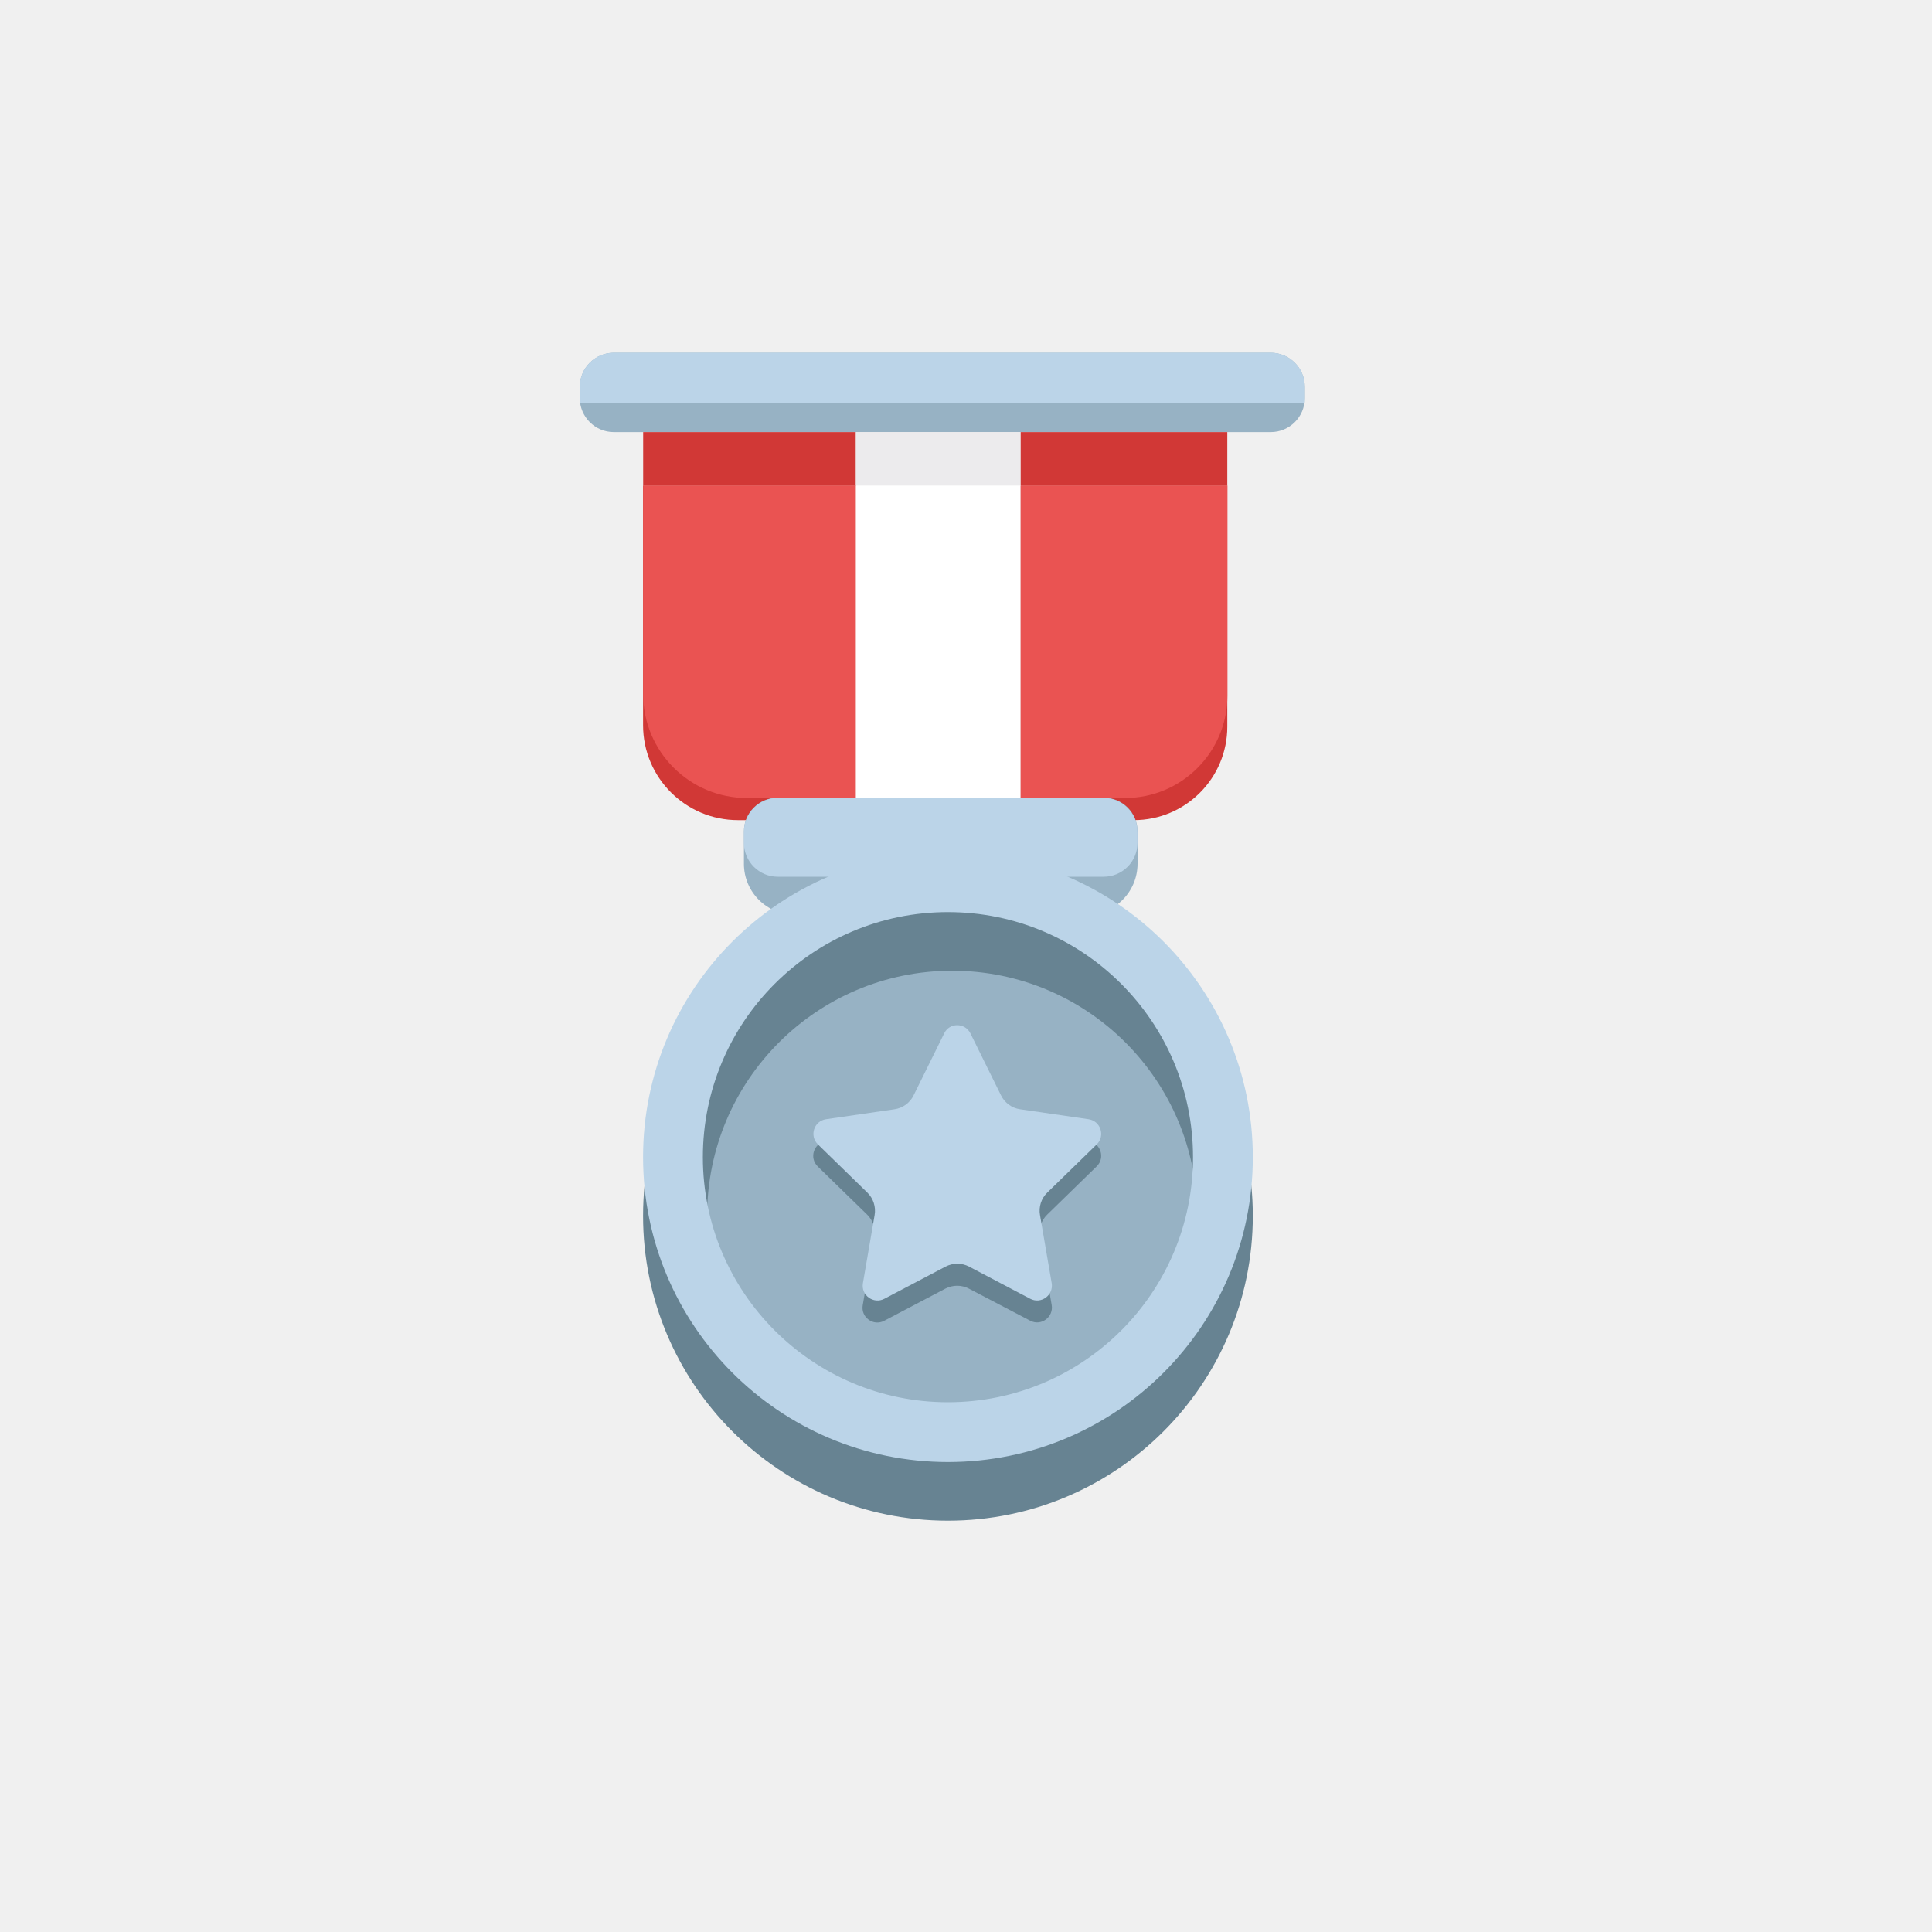
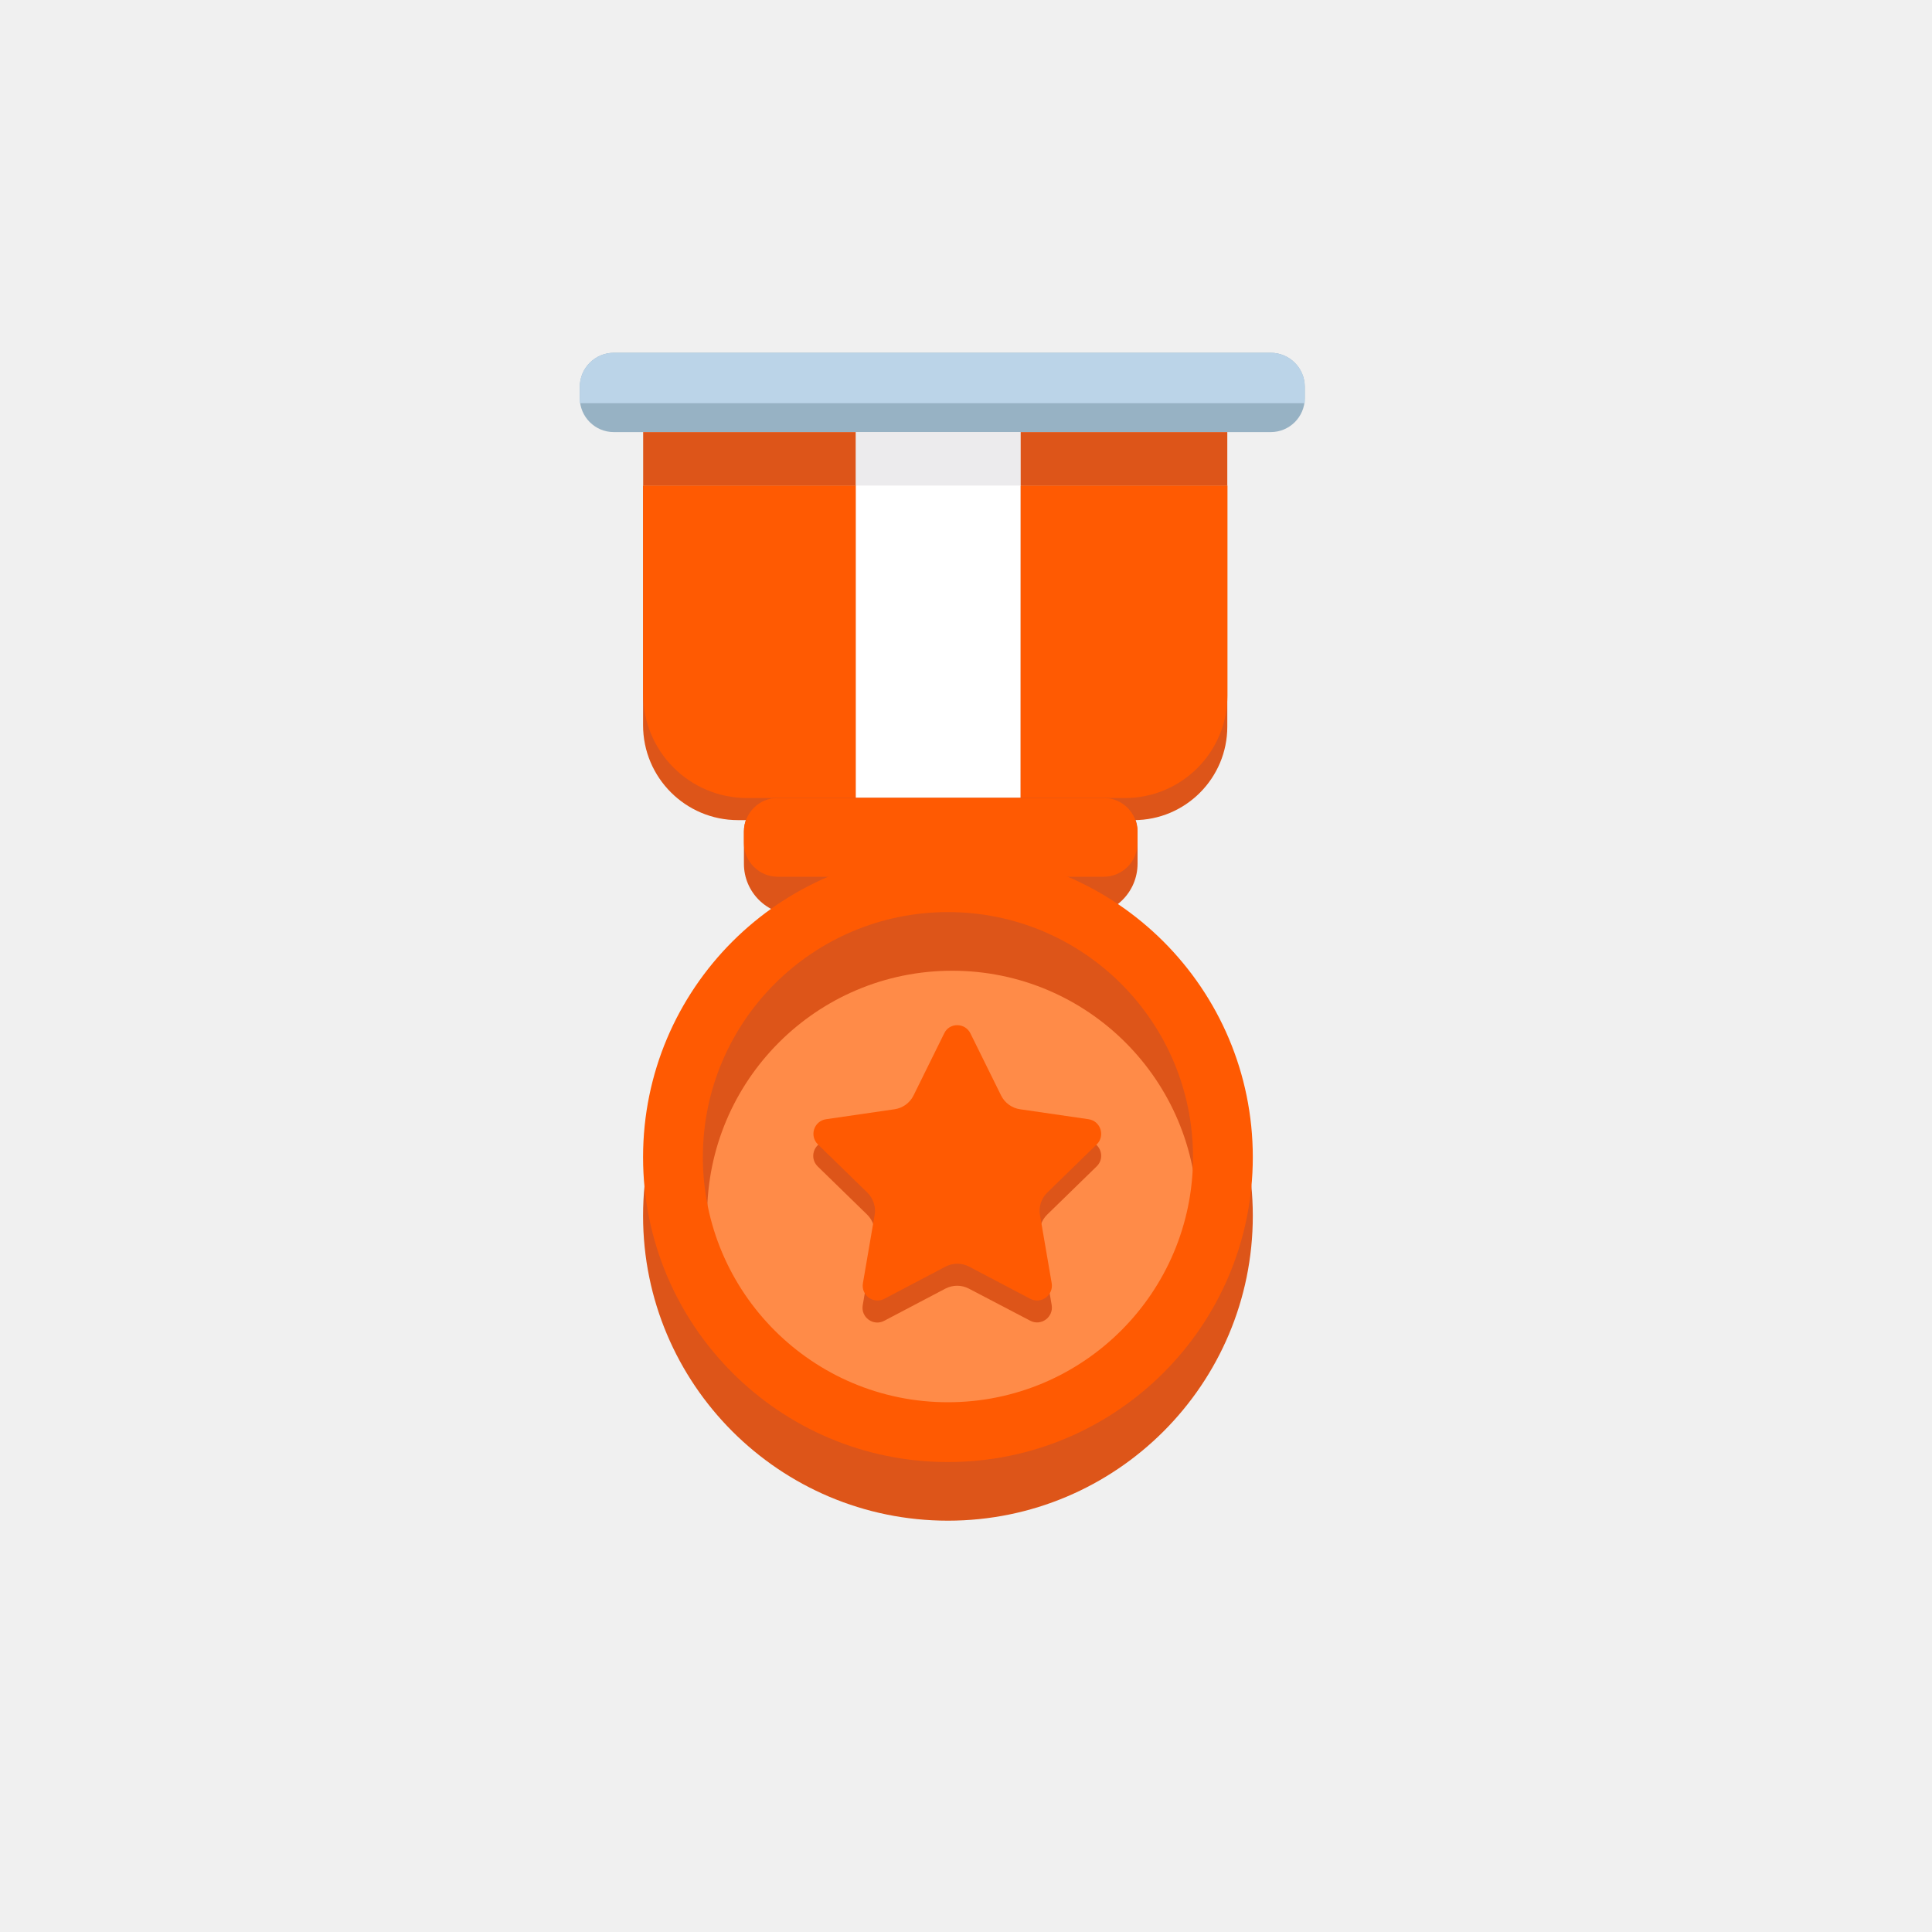
<svg xmlns="http://www.w3.org/2000/svg" version="1.1" id="图层_1" x="0px" y="0px" viewBox="0 0 2000 2000" style="enable-background:new 0 0 2000 2000;" xml:space="preserve">
  <style type="text/css">
	.st0{fill:#97B2C4;}
	.st1{fill:#BBD4E8;}
- 	.st2{fill:#D13836;}
+ 	.st2{fill:#DD5519;}
	.st3{fill:#ECEBED;}
- 	.st4{fill:#EA5352;}
+ 	.st4{fill:#FF5A02;}
	.st5{fill:#FFFFFF;}
- 	.st6{fill:#678392;}
+ 	.st6{fill:#FF8B48;}
</style>
  <path class="st0" d="M1315.5,447.3H635.4c-19.4,0-35.2-15.8-35.2-35.2v-11.7c0-19.4,15.8-35.2,35.2-35.2h680.1  c19.4,0,35.2,15.8,35.2,35.2v11.7C1350.7,431.6,1334.9,447.3,1315.5,447.3z" />
  <path class="st1" d="M1350.7,417.4H600.2v-17c0-19.4,15.8-35.2,35.2-35.2h680.1c19.4,0,35.2,15.8,35.2,35.2V417.4z" />
  <rect x="665.8" y="447.3" class="st2" width="220.2" height="55.4" />
  <rect x="886" y="447.3" class="st3" width="170.6" height="55.4" />
  <rect x="1056.6" y="447.3" class="st2" width="213.9" height="55.4" />
  <path class="st2" d="M886,849H764c-54.3,0-98.3-44-98.3-98.3v-248H886V849z" />
  <path class="st4" d="M886,826.1H773.3c-59.4,0-107.5-48.1-107.5-107.5V502.7H886V826.1z" />
  <rect x="886" y="502.7" class="st5" width="170.6" height="346.3" />
  <path class="st2" d="M1056.6,849h117.1c53.5,0,96.8-43.4,96.8-96.8V502.7h-213.9V849z" />
-   <path class="st4" d="M1056.6,826.1h108c58.5,0,106-47.4,106-106V502.7h-213.9V826.1z" />
-   <path class="st0" d="M1124.8,947H822.9c-29.1,0-52.8-23.6-52.8-52.8v-33.6c0-19.2,15.6-34.8,34.8-34.8h337.9  c19.2,0,34.8,15.6,34.8,34.8v33.6C1177.5,923.4,1153.9,947,1124.8,947z" />
-   <path class="st1" d="M1142.5,907.6H805.1c-19.3,0-35-15.7-35-35v-11.6c0-19.3,15.7-35,35-35h337.4c19.3,0,35,15.7,35,35v11.6  C1177.5,891.9,1161.9,907.6,1142.5,907.6z" />
-   <circle class="st6" cx="981.3" cy="1258.6" r="315.6" />
-   <circle class="st6" cx="978.5" cy="1197.9" r="253.7" />
-   <circle class="st0" cx="985.7" cy="1258.6" r="253.7" />
-   <path class="st1" d="M1296.9,1197.9c0,174.3-141.3,315.6-315.6,315.6s-315.6-141.3-315.6-315.6s141.3-315.6,315.6-315.6  S1296.9,1023.6,1296.9,1197.9z M981.3,944.2c-140.1,0-253.7,113.6-253.7,253.7s113.6,253.7,253.7,253.7S1235,1338,1235,1197.9  S1121.4,944.2,981.3,944.2z" />
-   <path class="st6" d="M1004.6,1092.5l31.7,64.2c3.8,7.7,11.2,13.1,19.7,14.3l70.8,10.3c12.6,1.8,17.6,17.3,8.5,26.1l-51.2,49.9  c-6.2,6-9,14.7-7.5,23.2l12.1,70.5c2.1,12.5-11,22.1-22.2,16.2L1003,1334c-7.6-4-16.7-4-24.4,0l-63.3,33.3  c-11.2,5.9-24.4-3.6-22.2-16.2l12.1-70.5c1.5-8.5-1.4-17.2-7.5-23.2l-51.2-49.9c-9.1-8.9-4.1-24.3,8.5-26.1l70.8-10.3  c8.5-1.2,15.9-6.6,19.7-14.3l31.7-64.2C982.7,1081.1,999,1081.1,1004.6,1092.5z" />
-   <path class="st1" d="M1004.6,1069.8l31.7,64.2c3.8,7.7,11.2,13.1,19.7,14.3l70.8,10.3c12.6,1.8,17.6,17.3,8.5,26.1l-51.2,49.9  c-6.2,6-9,14.7-7.5,23.2l12.1,70.5c2.1,12.5-11,22.1-22.2,16.2l-63.3-33.3c-7.6-4-16.7-4-24.4,0l-63.3,33.3  c-11.2,5.9-24.4-3.6-22.2-16.2l12.1-70.5c1.5-8.5-1.4-17.2-7.5-23.2l-51.2-49.9c-9.1-8.9-4.1-24.3,8.5-26.1l70.8-10.3  c8.5-1.2,15.9-6.6,19.7-14.3l31.7-64.2C982.7,1058.4,999,1058.4,1004.6,1069.8z" />
+   <path class="st4" d="M1056.6,826.1h108c58.5,0,106-47.4,106-106V502.7h-213.9L1056.6,826.1L1056.6,826.1z" />
+   <path class="st2" d="M1124.8,947H822.9c-29.1,0-52.8-23.6-52.8-52.8v-33.6c0-19.2,15.6-34.8,34.8-34.8h337.9  c19.2,0,34.8,15.6,34.8,34.8v33.6C1177.5,923.4,1153.9,947,1124.8,947z" />
+   <path class="st4" d="M1142.5,907.6H805.1c-19.3,0-35-15.7-35-35V861c0-19.3,15.7-35,35-35h337.4c19.3,0,35,15.7,35,35v11.6  C1177.5,891.9,1161.9,907.6,1142.5,907.6z" />
+   <circle class="st2" cx="981.3" cy="1258.6" r="315.6" />
+   <circle class="st2" cx="978.5" cy="1197.9" r="253.7" />
+   <circle class="st6" cx="985.7" cy="1258.6" r="253.7" />
+   <path class="st4" d="M1296.9,1197.9c0,174.3-141.3,315.6-315.6,315.6s-315.6-141.3-315.6-315.6S807,882.3,981.3,882.3  S1296.9,1023.6,1296.9,1197.9z M981.3,944.2c-140.1,0-253.7,113.6-253.7,253.7s113.6,253.7,253.7,253.7S1235,1338,1235,1197.9  S1121.4,944.2,981.3,944.2z" />
+   <path class="st2" d="M1004.6,1092.5l31.7,64.2c3.8,7.7,11.2,13.1,19.7,14.3l70.8,10.3c12.6,1.8,17.6,17.3,8.5,26.1l-51.2,49.9  c-6.2,6-9,14.7-7.5,23.2l12.1,70.5c2.1,12.5-11,22.1-22.2,16.2L1003,1334c-7.6-4-16.7-4-24.4,0l-63.3,33.3  c-11.2,5.9-24.4-3.6-22.2-16.2l12.1-70.5c1.5-8.5-1.4-17.2-7.5-23.2l-51.2-49.9c-9.1-8.9-4.1-24.3,8.5-26.1l70.8-10.3  c8.5-1.2,15.9-6.6,19.7-14.3l31.7-64.2C982.7,1081.1,999,1081.1,1004.6,1092.5z" />
+   <path class="st4" d="M1004.6,1069.8l31.7,64.2c3.8,7.7,11.2,13.1,19.7,14.3l70.8,10.3c12.6,1.8,17.6,17.3,8.5,26.1l-51.2,49.9  c-6.2,6-9,14.7-7.5,23.2l12.1,70.5c2.1,12.5-11,22.1-22.2,16.2l-63.3-33.3c-7.6-4-16.7-4-24.4,0l-63.3,33.3  c-11.2,5.9-24.4-3.6-22.2-16.2l12.1-70.5c1.5-8.5-1.4-17.2-7.5-23.2l-51.2-49.9c-9.1-8.9-4.1-24.3,8.5-26.1l70.8-10.3  c8.5-1.2,15.9-6.6,19.7-14.3l31.7-64.2C982.7,1058.4,999,1058.4,1004.6,1069.8z" />
</svg>
